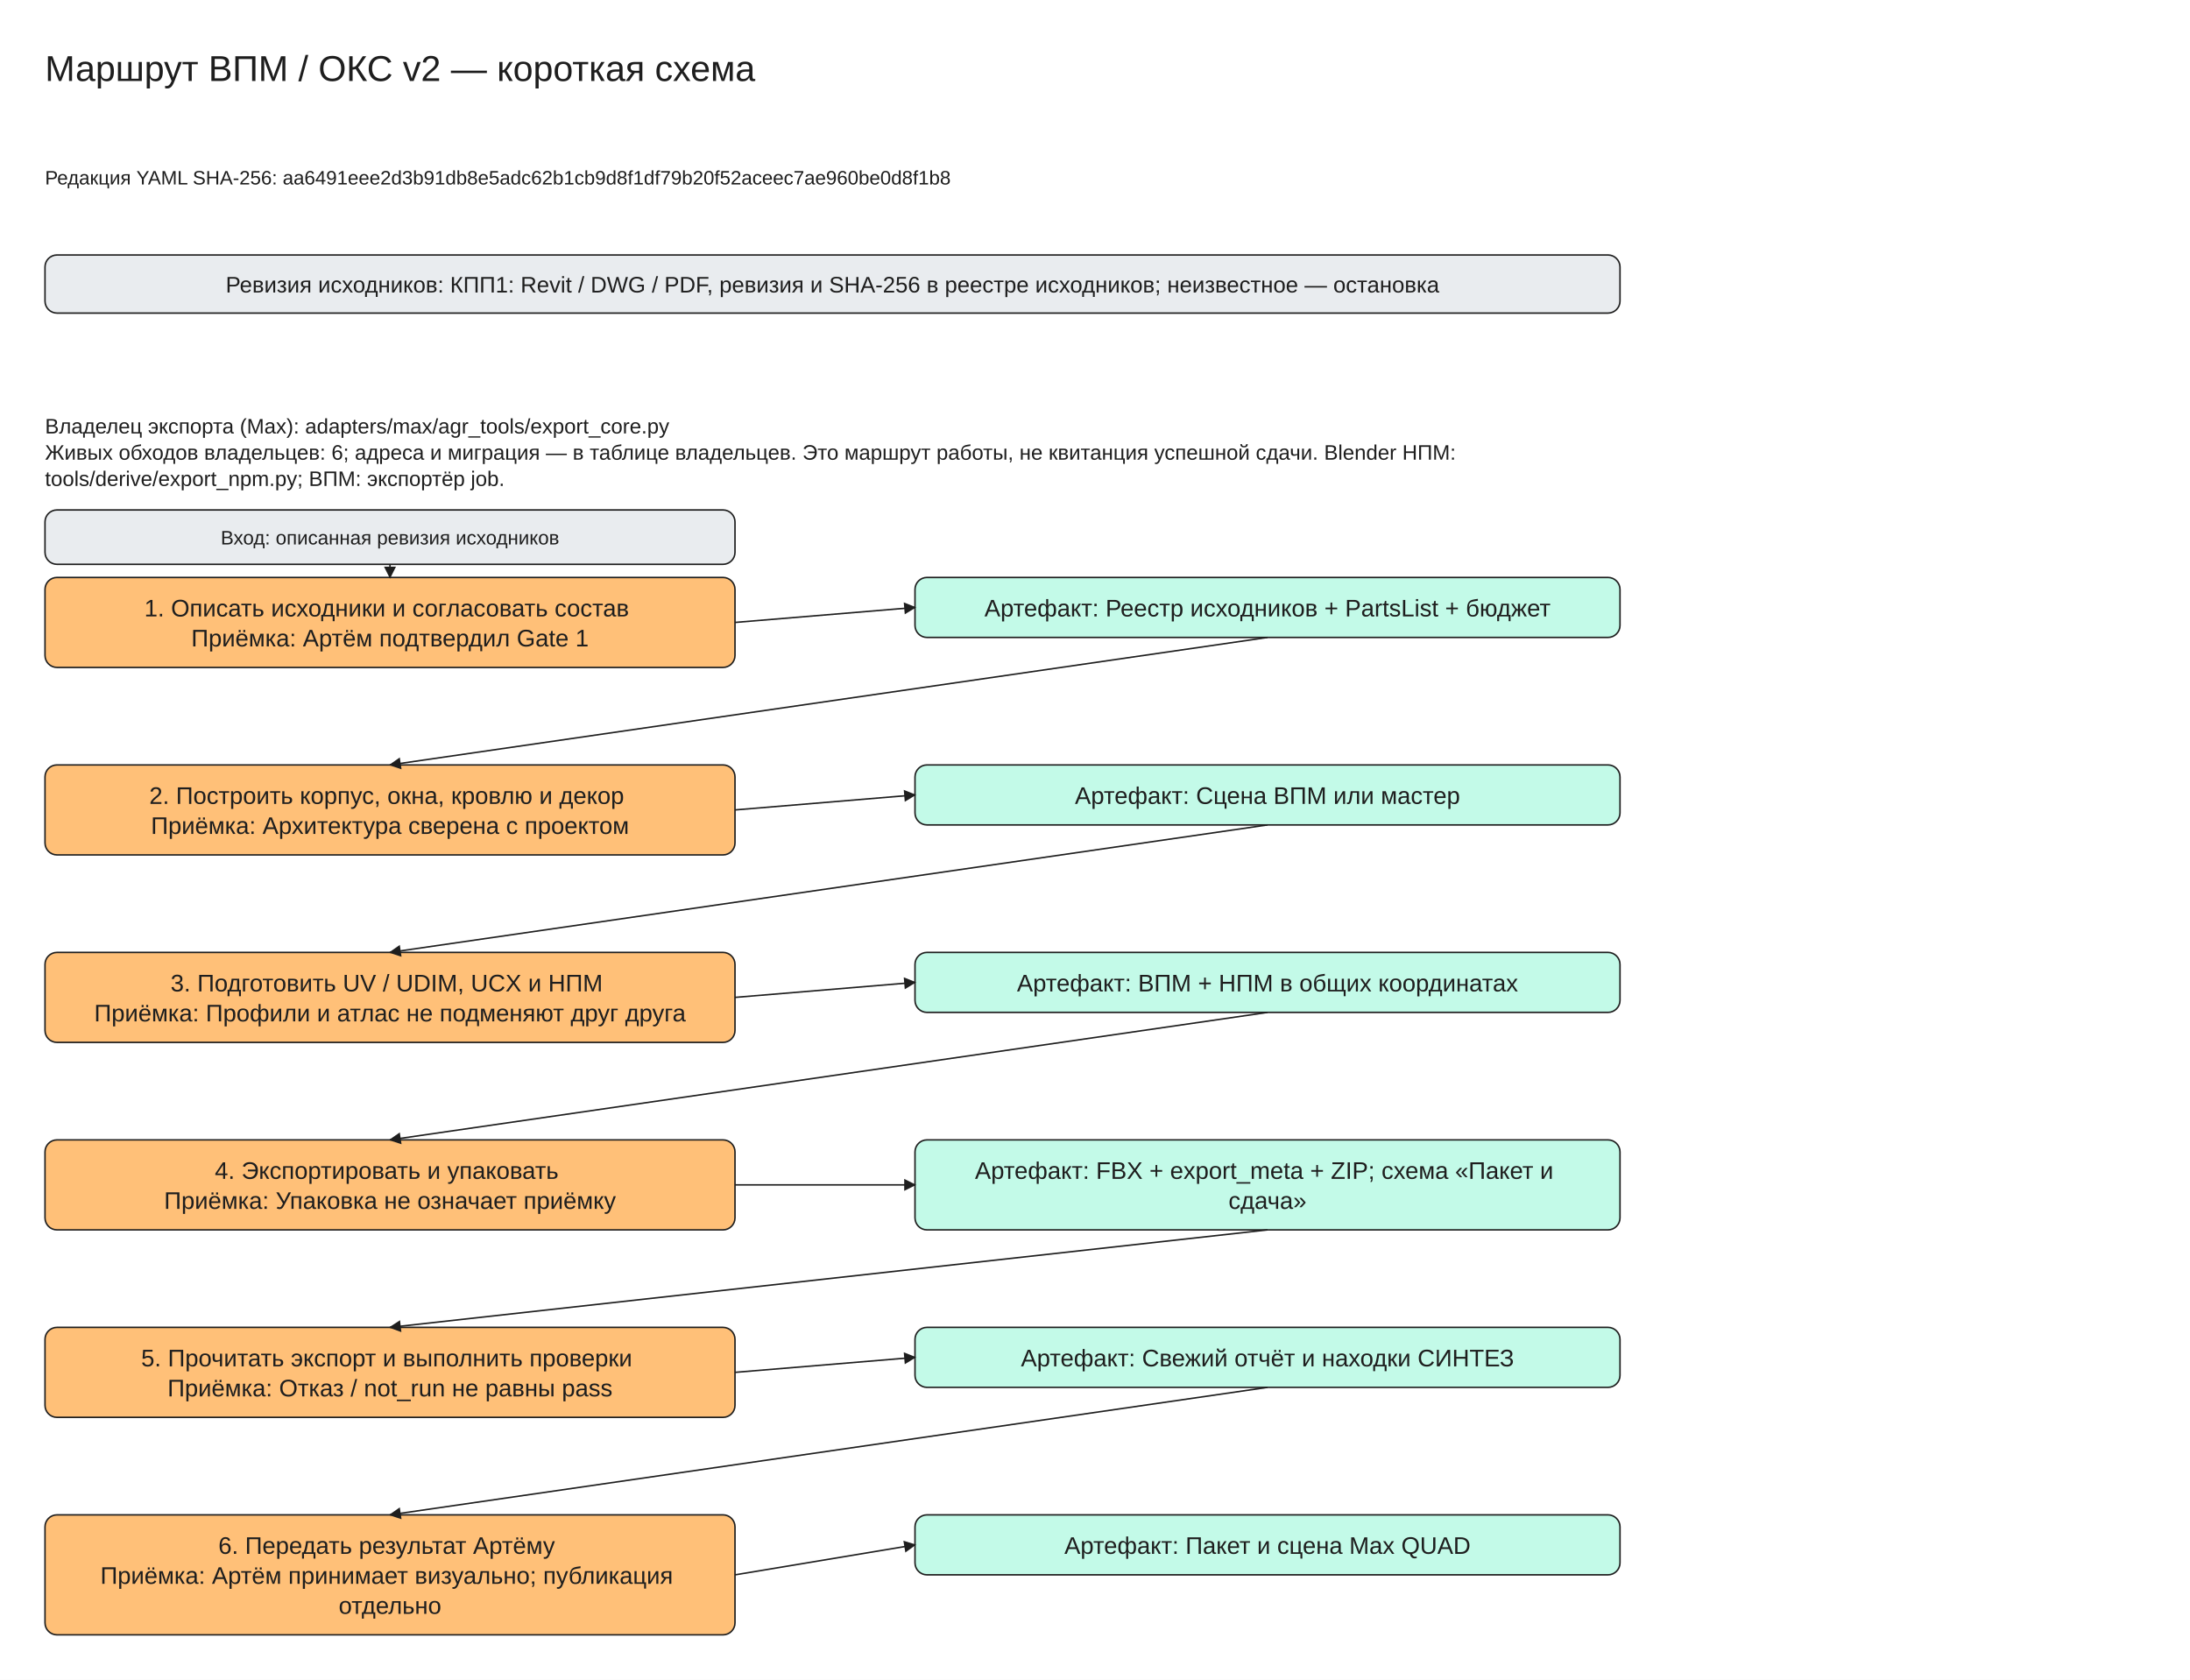
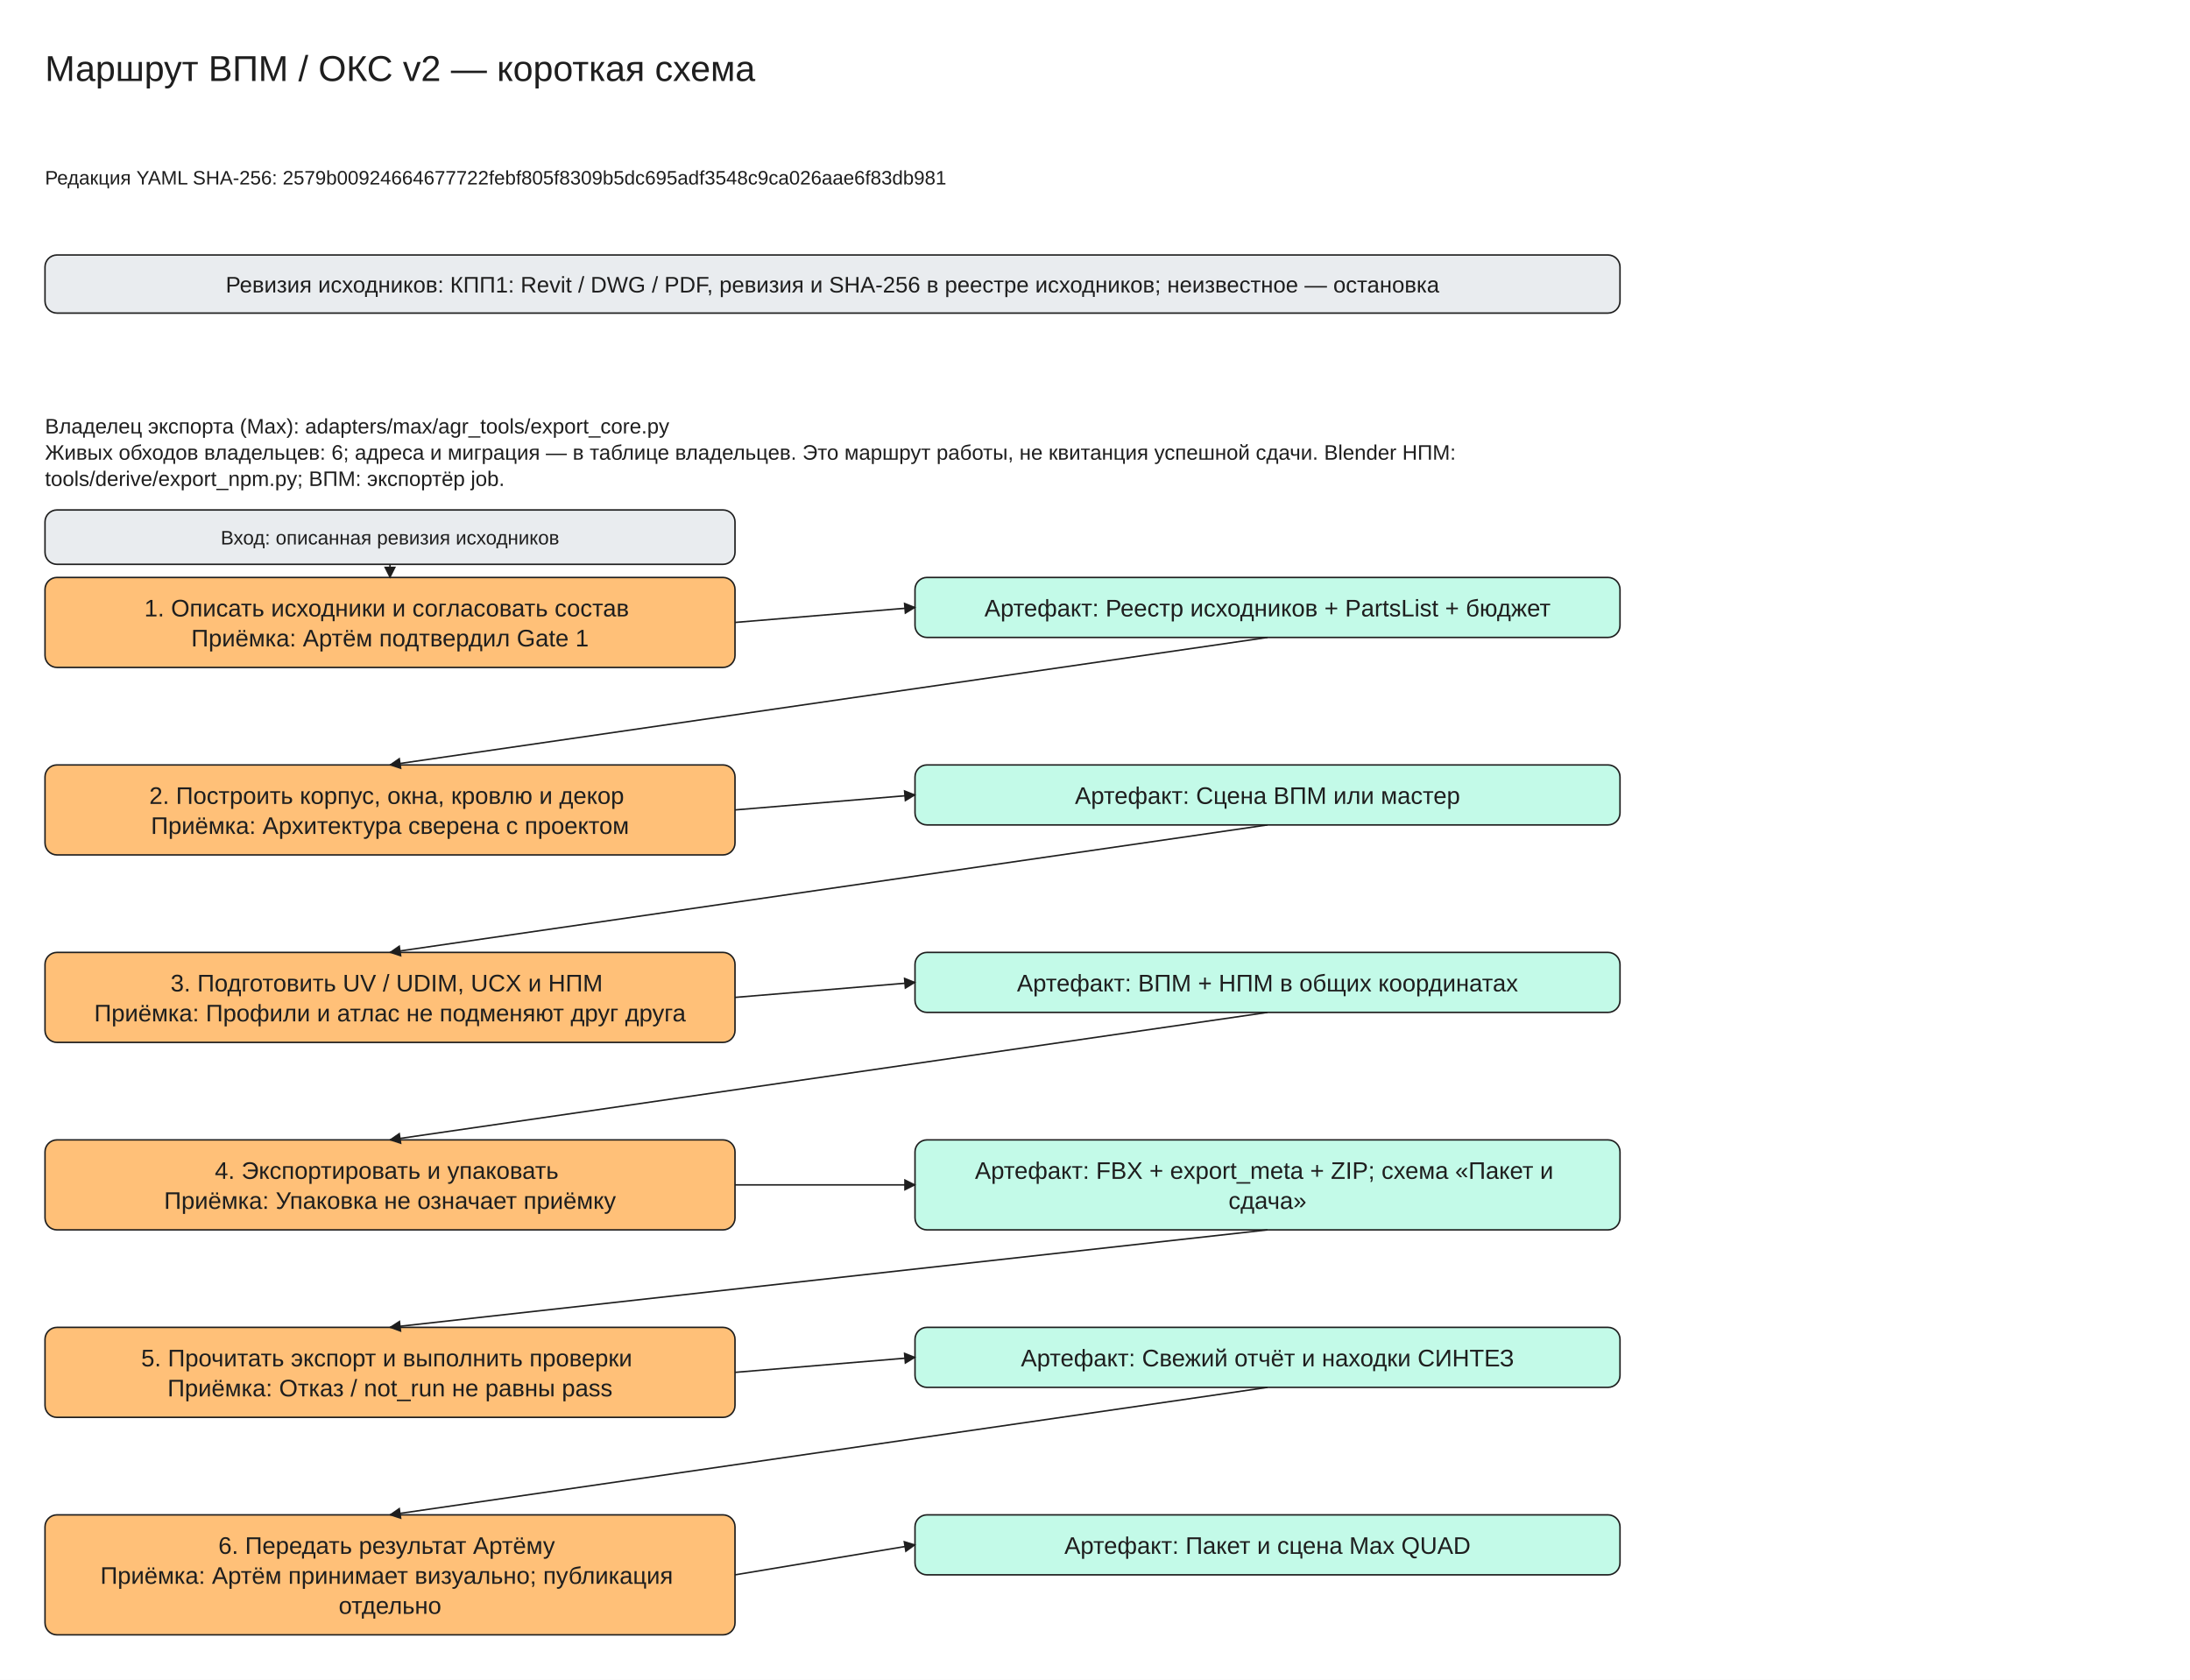
<svg xmlns="http://www.w3.org/2000/svg" viewBox="0 -30 1460 1120" width="1460" height="1120" font-family="Segoe UI, Arial, sans-serif">
  <defs>
    <marker id="arrow" viewBox="0 0 10 10" refX="9" refY="5" markerWidth="8" markerHeight="8" orient="auto-start-reverse">
      <path d="M0,0 L10,5 L0,10 z" fill="#1e1e1e" />
    </marker>
  </defs>
  <rect x="0" y="-30" width="1460" height="1120" fill="#ffffff" />
  <rect x="30" y="140" width="1050" height="38.75" rx="8" fill="#e9ecef" stroke="#1e1e1e" />
  <rect x="30" y="355" width="460" height="60.0" rx="8" fill="#ffc078" stroke="#1e1e1e" />
  <rect x="610" y="355" width="470" height="40.0" rx="8" fill="#c3fae8" stroke="#1e1e1e" />
  <rect x="30" y="310" width="460" height="36.25" rx="8" fill="#e9ecef" stroke="#1e1e1e" />
  <line x1="260.0" y1="346.25" x2="260.0" y2="355.0" stroke="#1e1e1e" marker-end="url(#arrow)" />
  <line x1="490" y1="385.0" x2="610" y2="375.0" stroke="#1e1e1e" marker-end="url(#arrow)" />
  <rect x="30" y="480.0" width="460" height="60.0" rx="8" fill="#ffc078" stroke="#1e1e1e" />
  <rect x="610" y="480.0" width="470" height="40.0" rx="8" fill="#c3fae8" stroke="#1e1e1e" />
  <line x1="845.0" y1="395.0" x2="260.0" y2="480.0" stroke="#1e1e1e" marker-end="url(#arrow)" />
  <line x1="490" y1="510.0" x2="610" y2="500.0" stroke="#1e1e1e" marker-end="url(#arrow)" />
  <rect x="30" y="605.0" width="460" height="60.0" rx="8" fill="#ffc078" stroke="#1e1e1e" />
  <rect x="610" y="605.0" width="470" height="40.0" rx="8" fill="#c3fae8" stroke="#1e1e1e" />
  <line x1="845.0" y1="520.0" x2="260.0" y2="605.0" stroke="#1e1e1e" marker-end="url(#arrow)" />
  <line x1="490" y1="635.0" x2="610" y2="625.0" stroke="#1e1e1e" marker-end="url(#arrow)" />
  <rect x="30" y="730.0" width="460" height="60.0" rx="8" fill="#ffc078" stroke="#1e1e1e" />
  <rect x="610" y="730.0" width="470" height="60.0" rx="8" fill="#c3fae8" stroke="#1e1e1e" />
  <line x1="845.0" y1="645.0" x2="260.0" y2="730.0" stroke="#1e1e1e" marker-end="url(#arrow)" />
  <line x1="490" y1="760.0" x2="610" y2="760.0" stroke="#1e1e1e" marker-end="url(#arrow)" />
  <rect x="30" y="855.0" width="460" height="60.0" rx="8" fill="#ffc078" stroke="#1e1e1e" />
  <rect x="610" y="855.0" width="470" height="40.0" rx="8" fill="#c3fae8" stroke="#1e1e1e" />
  <line x1="845.0" y1="790.0" x2="260.0" y2="855.0" stroke="#1e1e1e" marker-end="url(#arrow)" />
  <line x1="490" y1="885.0" x2="610" y2="875.0" stroke="#1e1e1e" marker-end="url(#arrow)" />
  <rect x="30" y="980.0" width="460" height="80.0" rx="8" fill="#ffc078" stroke="#1e1e1e" />
  <rect x="610" y="980.0" width="470" height="40.0" rx="8" fill="#c3fae8" stroke="#1e1e1e" />
  <line x1="845.0" y1="895.0" x2="260.0" y2="980.0" stroke="#1e1e1e" marker-end="url(#arrow)" />
  <line x1="490" y1="1020.0" x2="610" y2="1000.0" stroke="#1e1e1e" marker-end="url(#arrow)" />
  <text x="30" y="0" font-size="24" text-anchor="start" fill="#1e1e1e">
    <tspan x="30" dy="24">Маршрут ВПМ / ОКС v2 — короткая схема</tspan>
  </text>
  <text x="30" y="80" font-size="13" text-anchor="start" fill="#1e1e1e">
-     <tspan x="30" dy="13">Редакция YAML SHA-256: aa6491eee2d3b91db8e5adc62b1cb9d8f1df79b20f52aceec7ae960be0d8f1b8</tspan>
+     <tspan x="30" dy="13">Редакция YAML SHA-256: 2579b00924664677722febf805f8309b5dc695adf3548c9ca026aae6f83db981</tspan>
  </text>
  <text x="555.0" y="150.0" font-size="15" text-anchor="middle" fill="#1e1e1e">
    <tspan x="555.0" dy="15">Ревизия исходников: КПП1: Revit / DWG / PDF, ревизия и SHA-256 в реестре исходников; неизвестное — остановка</tspan>
  </text>
  <text x="30" y="245" font-size="14" text-anchor="start" fill="#1e1e1e">
    <tspan x="30" dy="14">Владелец экспорта (Max): adapters/max/agr_tools/export_core.py</tspan>
    <tspan x="30" dy="17.5">Живых обходов владельцев: 6; адреса и миграция — в таблице владельцев. Это маршрут работы, не квитанция успешной сдачи. Blender НПМ:</tspan>
    <tspan x="30" dy="17.5">tools/derive/export_npm.py; ВПМ: экспортёр job.</tspan>
  </text>
  <text x="260.0" y="365.0" font-size="16" text-anchor="middle" fill="#1e1e1e">
    <tspan x="260.0" dy="16">1. Описать исходники и согласовать состав</tspan>
    <tspan x="260.0" dy="20.0">Приёмка: Артём подтвердил Gate 1</tspan>
  </text>
  <text x="845.0" y="365.0" font-size="16" text-anchor="middle" fill="#1e1e1e">
    <tspan x="845.0" dy="16">Артефакт: Реестр исходников + PartsList + бюджет</tspan>
  </text>
  <text x="260.0" y="320.0" font-size="13" text-anchor="middle" fill="#1e1e1e">
    <tspan x="260.0" dy="13">Вход: описанная ревизия исходников</tspan>
  </text>
  <text x="260.0" y="490.0" font-size="16" text-anchor="middle" fill="#1e1e1e">
    <tspan x="260.0" dy="16">2. Построить корпус, окна, кровлю и декор</tspan>
    <tspan x="260.0" dy="20.0">Приёмка: Архитектура сверена с проектом</tspan>
  </text>
  <text x="845.0" y="490.0" font-size="16" text-anchor="middle" fill="#1e1e1e">
    <tspan x="845.0" dy="16">Артефакт: Сцена ВПМ или мастер</tspan>
  </text>
  <text x="260.0" y="615.0" font-size="16" text-anchor="middle" fill="#1e1e1e">
    <tspan x="260.0" dy="16">3. Подготовить UV / UDIM, UCX и НПМ</tspan>
    <tspan x="260.0" dy="20.0">Приёмка: Профили и атлас не подменяют друг друга</tspan>
  </text>
  <text x="845.0" y="615.0" font-size="16" text-anchor="middle" fill="#1e1e1e">
    <tspan x="845.0" dy="16">Артефакт: ВПМ + НПМ в общих координатах</tspan>
  </text>
  <text x="260.0" y="740.0" font-size="16" text-anchor="middle" fill="#1e1e1e">
    <tspan x="260.0" dy="16">4. Экспортировать и упаковать</tspan>
    <tspan x="260.0" dy="20.0">Приёмка: Упаковка не означает приёмку</tspan>
  </text>
  <text x="845.0" y="740.0" font-size="16" text-anchor="middle" fill="#1e1e1e">
    <tspan x="845.0" dy="16">Артефакт: FBX + export_meta + ZIP; схема «Пакет и</tspan>
    <tspan x="845.0" dy="20.0">сдача»</tspan>
  </text>
  <text x="260.0" y="865.0" font-size="16" text-anchor="middle" fill="#1e1e1e">
    <tspan x="260.0" dy="16">5. Прочитать экспорт и выполнить проверки</tspan>
    <tspan x="260.0" dy="20.0">Приёмка: Отказ / not_run не равны pass</tspan>
  </text>
  <text x="845.0" y="865.0" font-size="16" text-anchor="middle" fill="#1e1e1e">
    <tspan x="845.0" dy="16">Артефакт: Свежий отчёт и находки СИНТЕЗ</tspan>
  </text>
  <text x="260.0" y="990.0" font-size="16" text-anchor="middle" fill="#1e1e1e">
    <tspan x="260.0" dy="16">6. Передать результат Артёму</tspan>
    <tspan x="260.0" dy="20.0">Приёмка: Артём принимает визуально; публикация</tspan>
    <tspan x="260.0" dy="20.0">отдельно</tspan>
  </text>
  <text x="845.0" y="990.0" font-size="16" text-anchor="middle" fill="#1e1e1e">
    <tspan x="845.0" dy="16">Артефакт: Пакет и сцена Max QUAD</tspan>
  </text>
</svg>
